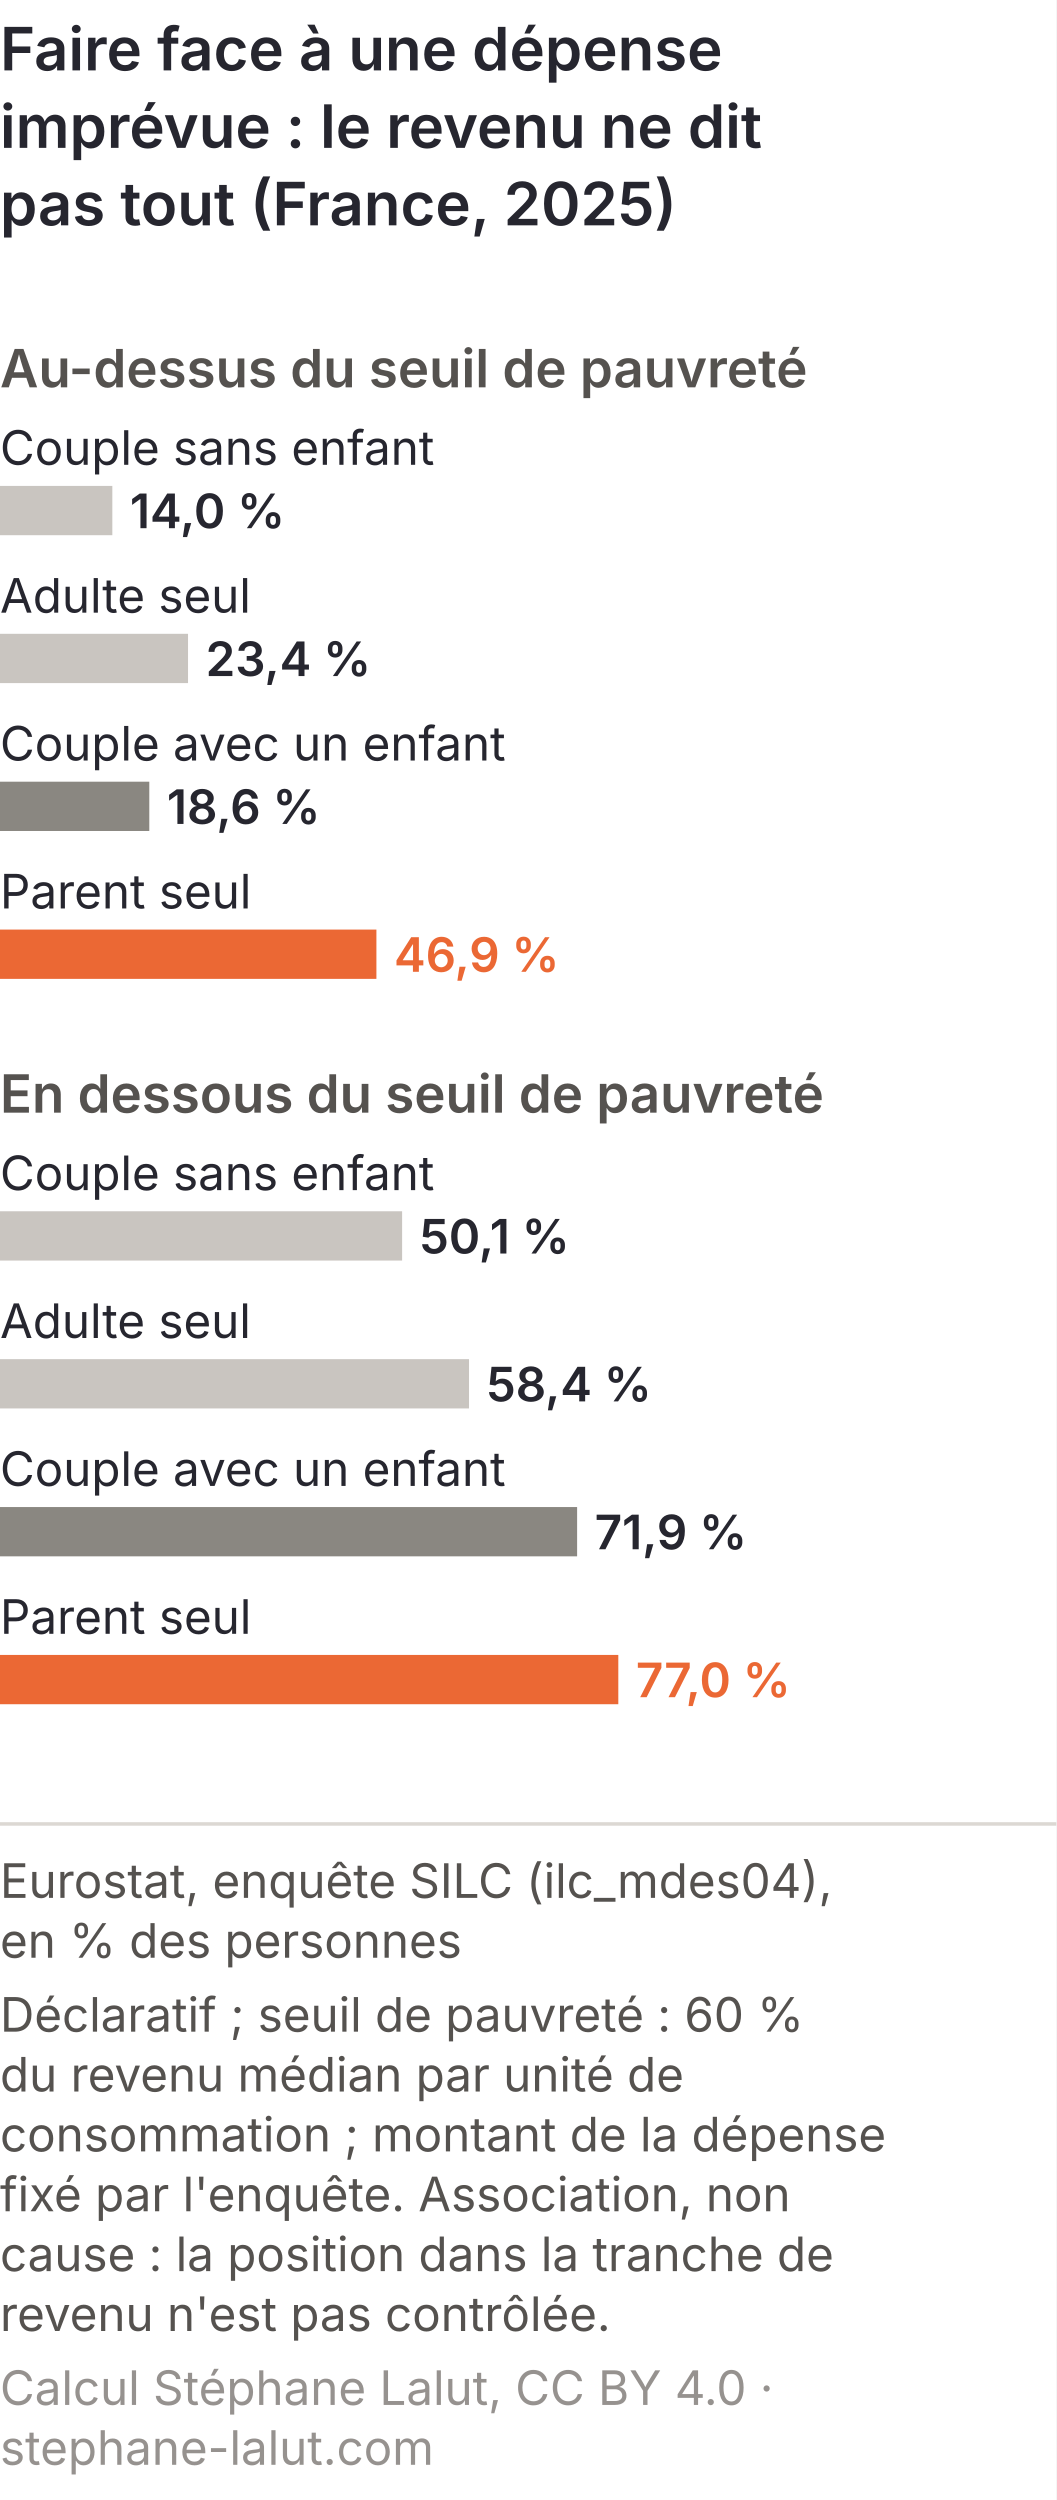
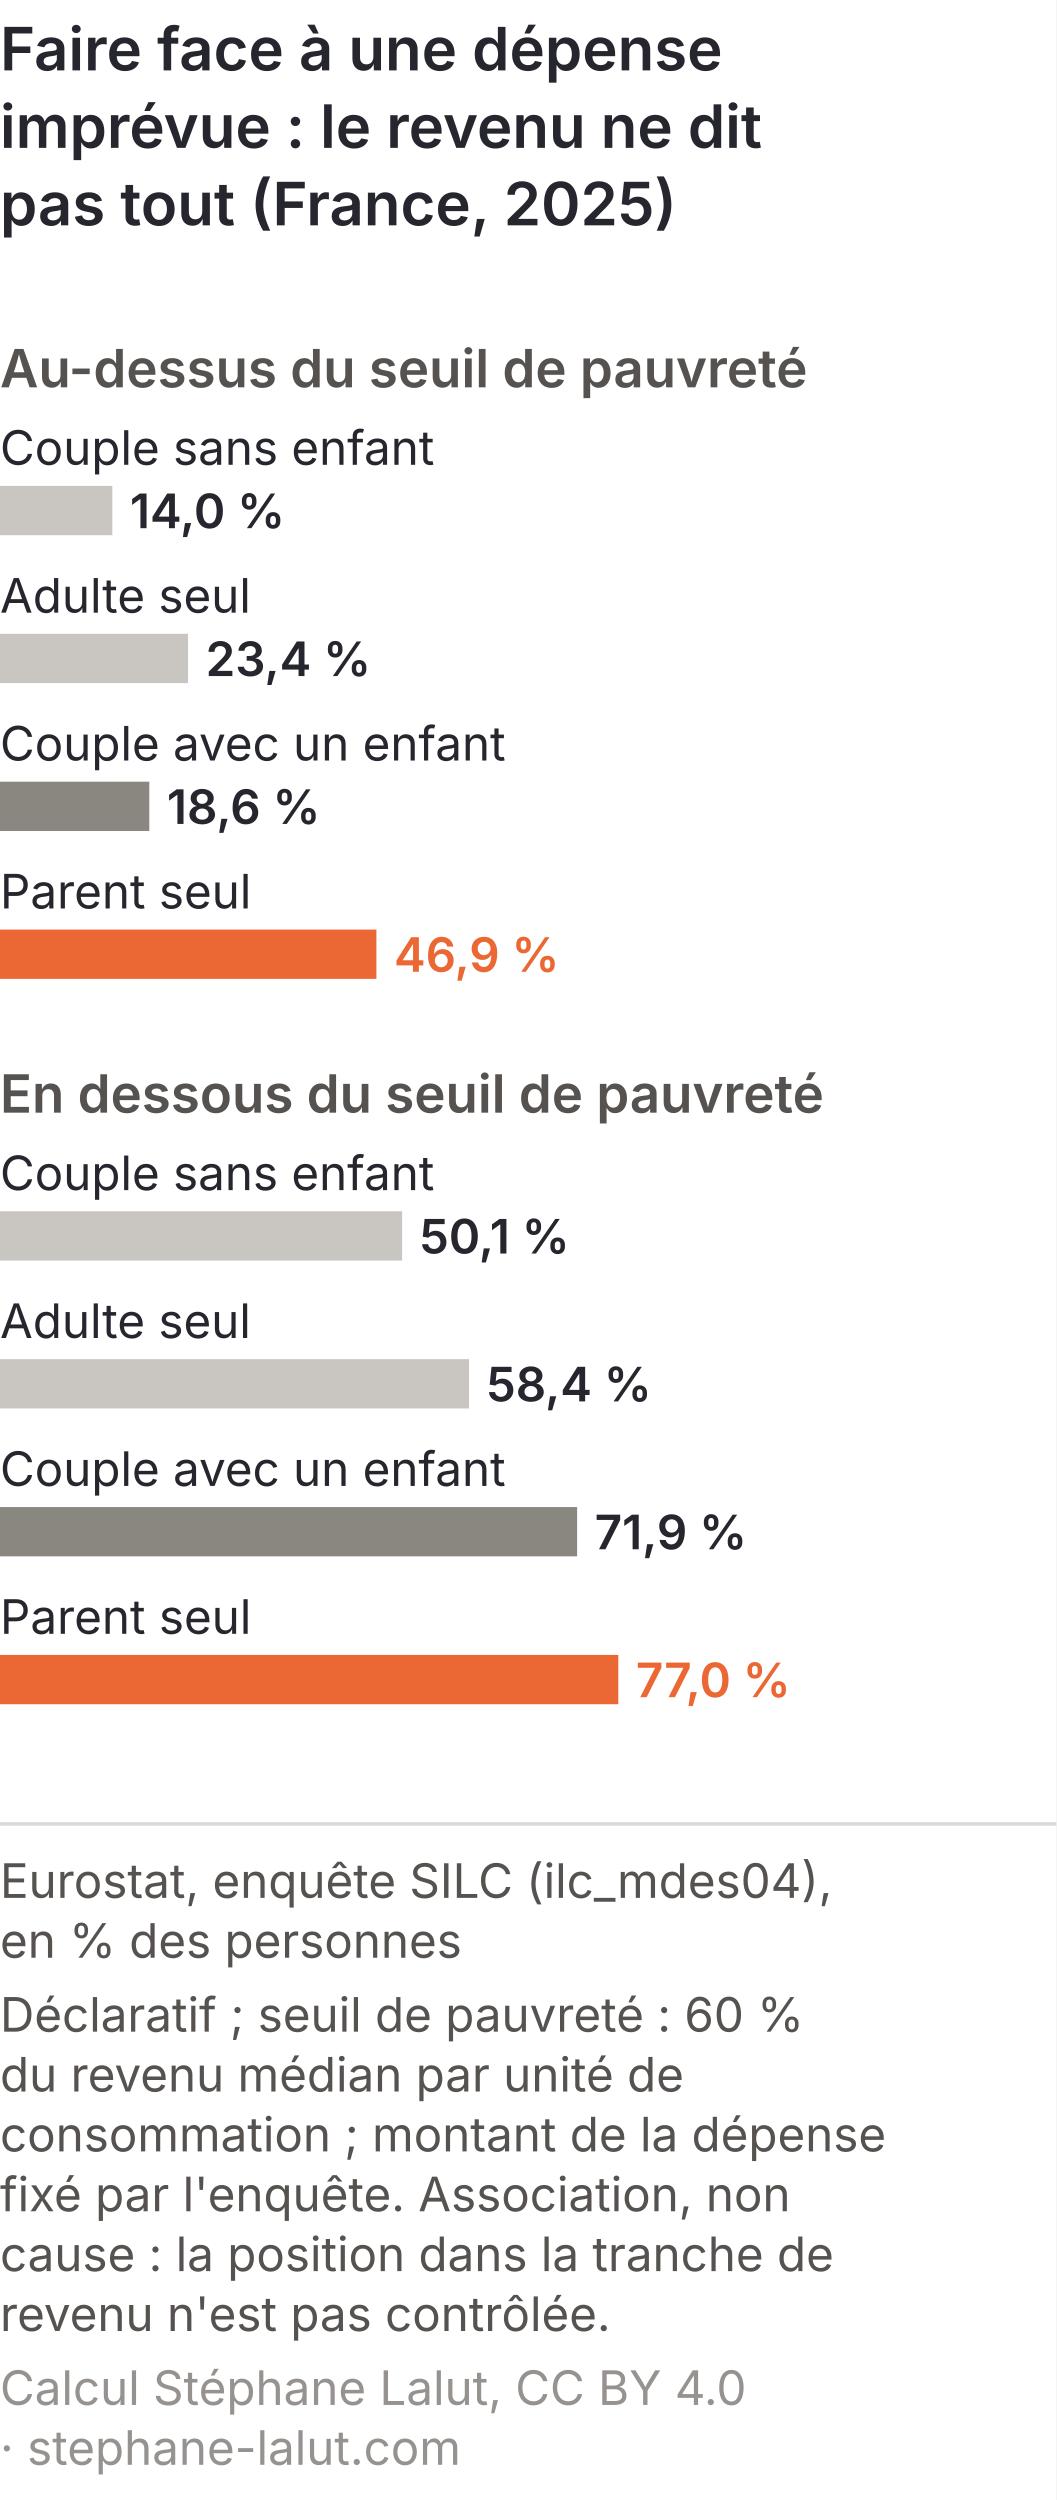
<svg xmlns="http://www.w3.org/2000/svg" viewBox="0 0 300 710" role="img" font-variant-numeric="tabular-nums" aria-labelledby="impm-t impm-d" font-family="Inter, 'Helvetica Neue', Arial, sans-serif">
  <rect width="300" height="710" fill="#ffffff" />
  <text x="0" y="20" font-size="17" font-weight="600" fill="#26262f">Faire face à une dépense</text>
  <text x="0" y="42" font-size="17" font-weight="600" fill="#26262f">imprévue : le revenu ne dit</text>
  <text x="0" y="64" font-size="17" font-weight="600" fill="#26262f">pas tout (France, 2025)</text>
  <text x="0" y="110" font-size="15" font-weight="600" fill="#55524f">Au-dessus du seuil de pauvreté</text>
  <text x="0" y="132" font-size="13.5" fill="#26262f">Couple sans enfant</text>
  <rect x="0" y="138" width="31.9" height="14" fill="#c9c5c0" />
  <text x="36.9" y="150" font-size="13.5" font-weight="600" fill="#26262f">14,0 %</text>
  <text x="0" y="174" font-size="13.5" fill="#26262f">Adulte seul</text>
  <rect x="0" y="180" width="53.4" height="14" fill="#c9c5c0" />
  <text x="58.4" y="192" font-size="13.5" font-weight="600" fill="#26262f">23,4 %</text>
  <text x="0" y="216" font-size="13.5" fill="#26262f">Couple avec un enfant</text>
  <rect x="0" y="222" width="42.4" height="14" fill="#8a8781" />
  <text x="47.4" y="234" font-size="13.5" font-weight="600" fill="#26262f">18,6 %</text>
  <text x="0" y="258" font-size="13.5" fill="#26262f">Parent seul</text>
  <rect x="0" y="264" width="106.9" height="14" fill="#eb6834" />
  <text x="111.9" y="276" font-size="13.5" font-weight="600" fill="#eb6834">46,9 %</text>
  <text x="0" y="316" font-size="15" font-weight="600" fill="#55524f">En dessous du seuil de pauvreté</text>
  <text x="0" y="338" font-size="13.5" fill="#26262f">Couple sans enfant</text>
  <rect x="0" y="344" width="114.2" height="14" fill="#c9c5c0" />
  <text x="119.2" y="356" font-size="13.5" font-weight="600" fill="#26262f">50,1 %</text>
  <text x="0" y="380" font-size="13.5" fill="#26262f">Adulte seul</text>
  <rect x="0" y="386" width="133.2" height="14" fill="#c9c5c0" />
  <text x="138.2" y="398" font-size="13.5" font-weight="600" fill="#26262f">58,4 %</text>
  <text x="0" y="422" font-size="13.5" fill="#26262f">Couple avec un enfant</text>
  <rect x="0" y="428" width="163.9" height="14" fill="#8a8781" />
  <text x="168.9" y="440" font-size="13.5" font-weight="600" fill="#26262f">71,9 %</text>
  <text x="0" y="464" font-size="13.5" fill="#26262f">Parent seul</text>
  <rect x="0" y="470" width="175.6" height="14" fill="#eb6834" />
  <text x="180.6" y="482" font-size="13.5" font-weight="600" fill="#eb6834">77,0 %</text>
  <line x1="0" y1="518.0" x2="300" y2="518.0" stroke="#dcd8d3" />
  <text class="pied-source" x="0" y="539.0" font-size="13.5" fill="#55524f">Eurostat, enquête SILC (ilc_mdes04),</text>
  <text class="pied-source" x="0" y="556.0" font-size="13.5" fill="#55524f">en % des personnes</text>
  <text class="pied-note" x="0" y="577.0" font-size="13.5" fill="#55524f">Déclaratif ; seuil de pauvreté : 60 %</text>
  <text class="pied-note" x="0" y="594.0" font-size="13.5" fill="#55524f">du revenu médian par unité de</text>
  <text class="pied-note" x="0" y="611.0" font-size="13.5" fill="#55524f">consommation ; montant de la dépense</text>
  <text class="pied-note" x="0" y="628.0" font-size="13.5" fill="#55524f">fixé par l'enquête. Association, non</text>
  <text class="pied-note" x="0" y="645.0" font-size="13.5" fill="#55524f">cause : la position dans la tranche de</text>
  <text class="pied-note" x="0" y="662.0" font-size="13.5" fill="#55524f">revenu n'est pas contrôlée.</text>
-   <text class="pied-licence" x="0" y="683.0" font-size="13.5" fill="#96928f">Calcul Stéphane Lalut, CC BY 4.0 ·</text>
-   <text class="pied-licence" x="0" y="700.0" font-size="13.5" fill="#96928f">stephane-lalut.com</text>
+   <text class="pied-licence" x="0" y="683.0" font-size="13.5" fill="#96928f">Calcul Stéphane Lalut, CC BY 4.0</text>
+   <text class="pied-licence" x="0" y="700.0" font-size="13.5" fill="#96928f">· stephane-lalut.com</text>
</svg>
